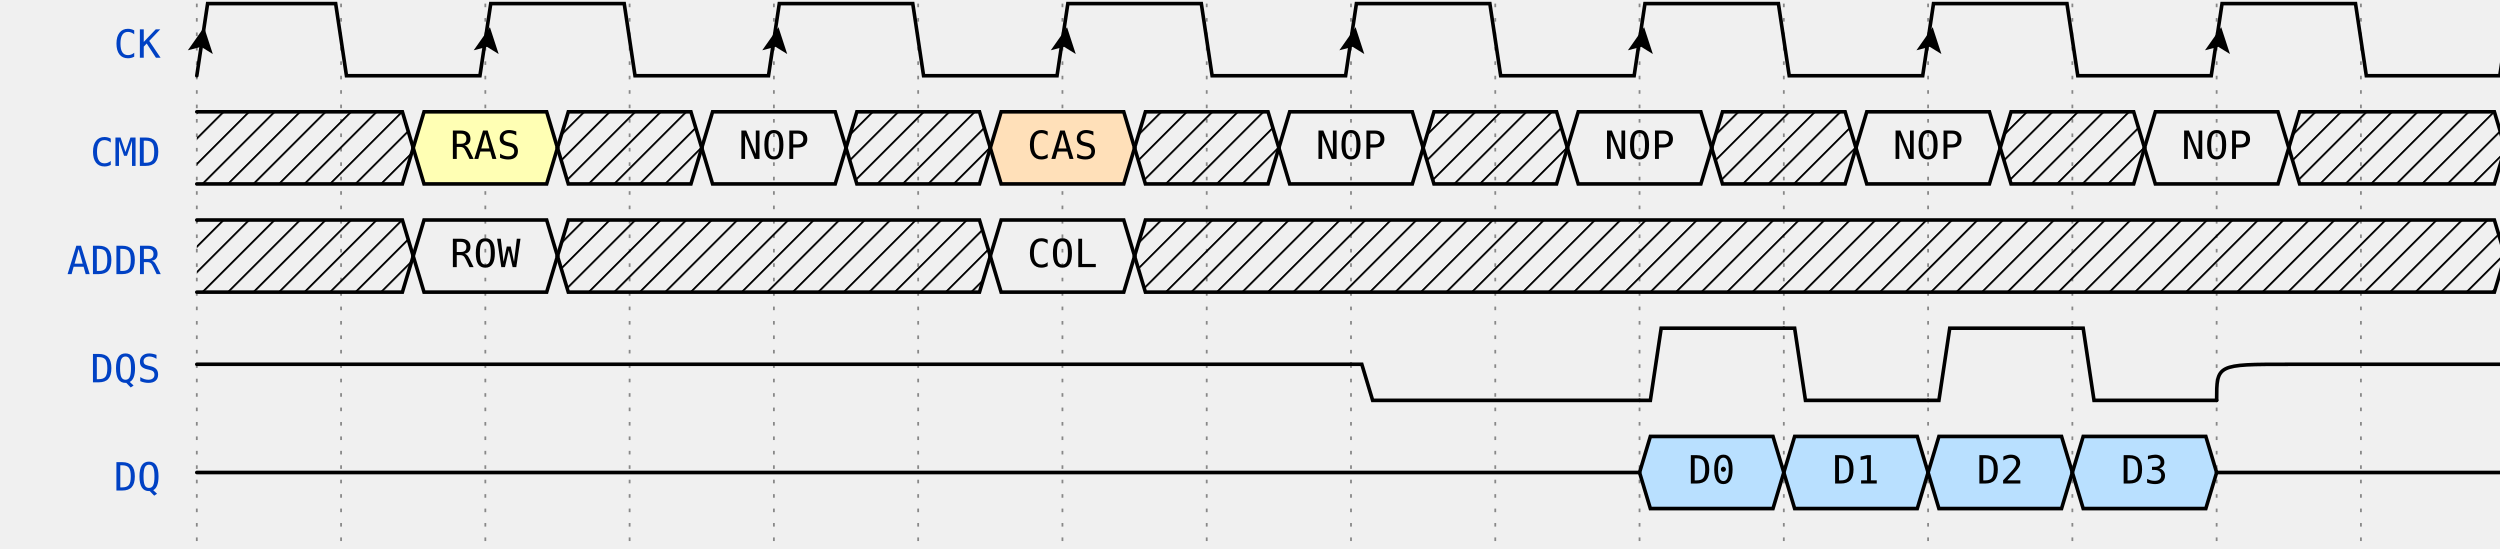
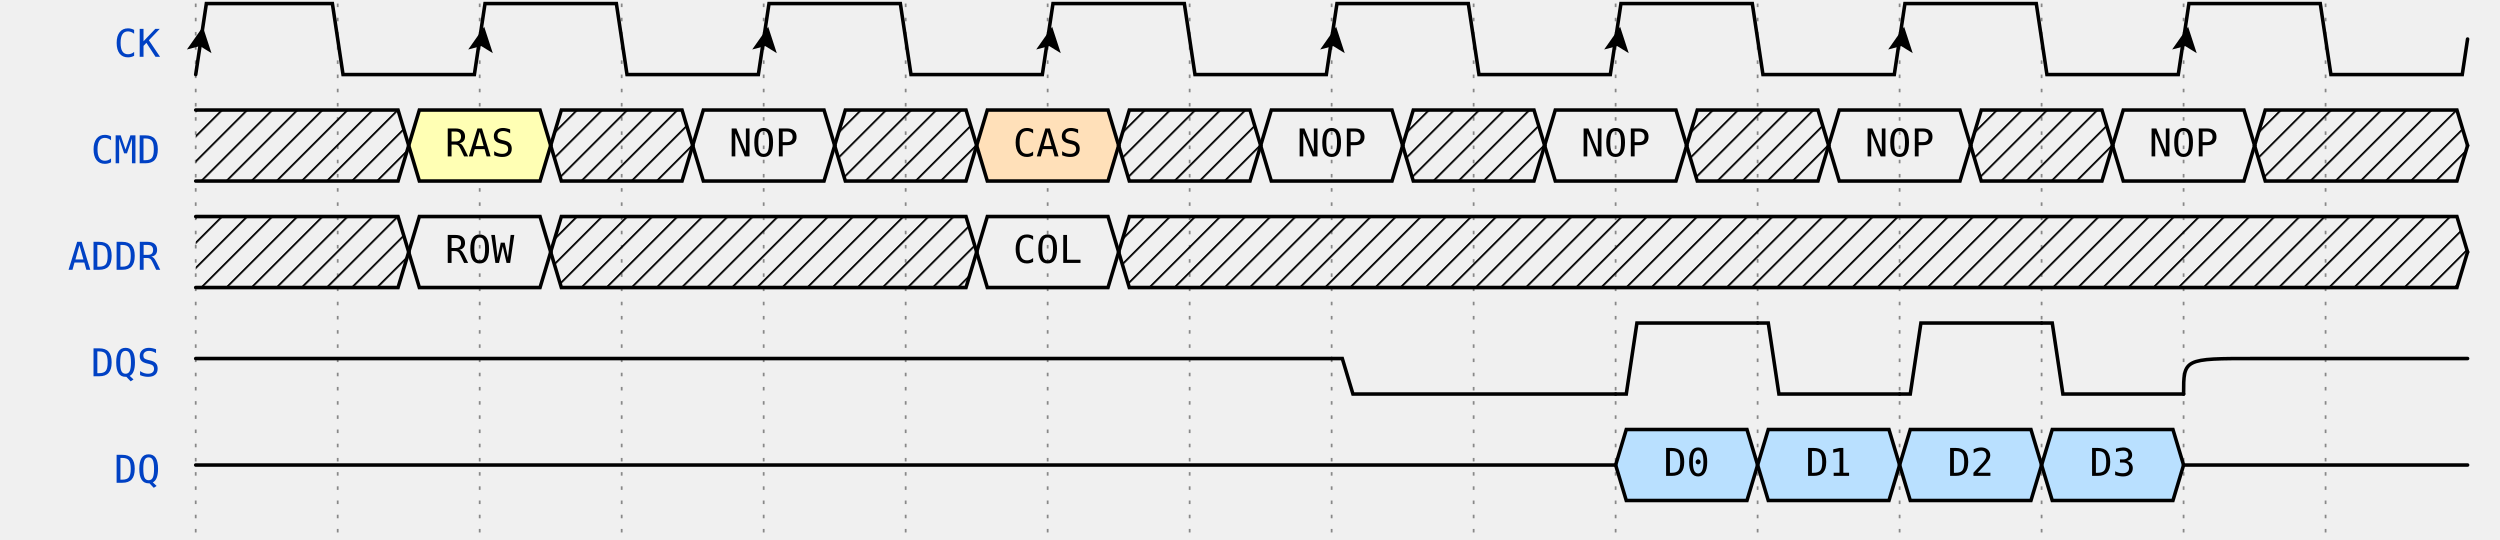
- <svg xmlns="http://www.w3.org/2000/svg" width="684" height="150.0" viewBox="-1 -1 686 152.0" overflow="hidden">
+ <svg xmlns="http://www.w3.org/2000/svg" width="695" height="150.0" viewBox="-1 -1 696 152.0" overflow="hidden">
  <style>
text{font-size:0.9em;
    font-style:normal;
    font-variant:normal;
    font-weight:500;
    font-stretch:normal;
    text-align:center;
    fill-opacity:1;
    font-family:fira mono, droid sans mono, monospace;}
.muted{fill:#aaa}
.warning{fill:#f6b900}
.error{fill:#f60000}
.info{fill:#0041c4}
.success{fill:#00ab00}
+ .attr{font-size:9px;}
.h1{font-size:18.31px;font-weight:bold}
.border{stroke-width: 1.25px; stroke: #000}
.h2{font-size:14.65px;font-weight:bold}
.h3{font-size:11.72px;font-weight:bold}
.h4{font-size:9.38px;font-weight:bold}
.h5{font-size:7.50px;font-weight:bold}
.h6{font-size:6px;font-weight:bold}
.s0, .s1, .path{fill:none;
    stroke:#000;
    stroke-width:1;
    stroke-linecap:round;
    stroke-linejoin:miter;
    stroke-miterlimit:4;
    stroke-opacity:1;
    stroke-dasharray:none}
.stripe{fill:none;
    stroke:#000;
    stroke-width:0.5;
    stroke-linecap:round;
    stroke-linejoin:miter;
    stroke-miterlimit:4;
    stroke-opacity:1;
    stroke-dasharray:none}
.arrow{fill:#000000;fill-opacity:1;stroke:none}
.hide{fill:#ffffff;fill-opacity:1;stroke:2}
.s3 &gt; polygon {fill:#ffffb4;fill-opacity:1,stroke:none}
.s4 &gt; polygon {fill:#ffe0b9;fill-opacity:1,stroke:none}
.s5 &gt; polygon {fill:#b9e0ff;fill-opacity:1,stroke:none}
.ticks {stroke: rgb(136, 136, 136); stroke-width: 0.5; stroke-dasharray: 1,3;}
.edges {fill:none;stroke:#00F;stroke-width:1}
.edges.arrowhead {marker-start:url(#arrow); overflow:visible;}
.edges.arrowtail {marker-end:url(#arrow); overflow:visible;}
.edges + text {font-size:0.625em; filter: url(#solid); transform: translate(0, 2.5px);}
</style>
  <defs>
    <pattern id="diagonalHatch" width="5" height="5" patternTransform="rotate(45 0 0)" patternUnits="userSpaceOnUse">
      <line x1="0" y1="0" x2="0" y2="5" style="stroke:black; stroke-width:1" />
    </pattern>
    <marker id="arrow" viewBox="0 0 10 10" refX="10" refY="5" markerWidth="7" markerHeight="7" markerUnits="userSpaceOnUse" orient="auto-start-reverse" style="fill:#00F;">
      <path d="M 0 0 L 10 5 L 0 10 z" />
    </marker>
    <filter x="0" y="0" width="1" height="1" id="solid">
      <feFlood flood-color="white" />
      <feComposite in="SourceGraphic" />
    </filter>
  </defs>
  <g id="a">
    <g id="ticks_12" transform="translate(50, 0)">
      <path d="M0,0 L0,150.0" class="ticks" />
      <path d="M40,0 L40,150.0" class="ticks" />
      <path d="M80,0 L80,150.0" class="ticks" />
      <path d="M120,0 L120,150.0" class="ticks" />
      <path d="M160,0 L160,150.0" class="ticks" />
      <path d="M200,0 L200,150.0" class="ticks" />
      <path d="M240,0 L240,150.0" class="ticks" />
      <path d="M280,0 L280,150.0" class="ticks" />
      <path d="M320,0 L320,150.0" class="ticks" />
      <path d="M360,0 L360,150.0" class="ticks" />
      <path d="M400,0 L400,150.0" class="ticks" />
      <path d="M440,0 L440,150.0" class="ticks" />
      <path d="M480,0 L480,150.0" class="ticks" />
      <path d="M520,0 L520,150.0" class="ticks" />
      <path d="M560,0 L560,150.0" class="ticks" />
      <path d="M600,0 L600,150.0" class="ticks" />
    </g>
    <g id="CK" transform="translate(50, 0)">
      <text x="-10" y="15" class="info" text-anchor="end" xml:space="preserve">CK</text>
      <g data-symbol="BRICKS.Pclk" transform="translate(0, 0)" class="s2">
        <path d="M0,20 L3.0,0 L38.5,0 L41.5,20 L78.5,20 L80,10.0" class="path" />
        <path d="M 0 0 L 3.5 7 L 7 0 L 3.5 1.5z" transform="translate(-2.0, 6.5) rotate(-171.4692, 3.5, 3.5)" class="arrow" />
      </g>
      <g data-symbol="BRICKS.Pclk" transform="translate(80, 0)" class="s2">
        <path d="M0,10.0 L1.5,0 L38.5,0 L41.5,20 L78.5,20 L80,10.0" class="path" />
        <path d="M 0 0 L 3.5 7 L 7 0 L 3.5 1.5z" transform="translate(-2.75, 6.5) rotate(-171.4692, 3.5, 3.5)" class="arrow" />
      </g>
      <g data-symbol="BRICKS.Pclk" transform="translate(160, 0)" class="s2">
        <path d="M0,10.0 L1.5,0 L38.5,0 L41.5,20 L78.5,20 L80,10.0" class="path" />
        <path d="M 0 0 L 3.5 7 L 7 0 L 3.5 1.5z" transform="translate(-2.75, 6.5) rotate(-171.4692, 3.5, 3.5)" class="arrow" />
      </g>
      <g data-symbol="BRICKS.Pclk" transform="translate(240, 0)" class="s2">
        <path d="M0,10.0 L1.5,0 L38.5,0 L41.5,20 L78.5,20 L80,10.0" class="path" />
        <path d="M 0 0 L 3.5 7 L 7 0 L 3.5 1.5z" transform="translate(-2.75, 6.5) rotate(-171.4692, 3.5, 3.5)" class="arrow" />
      </g>
      <g data-symbol="BRICKS.Pclk" transform="translate(320, 0)" class="s2">
        <path d="M0,10.0 L1.5,0 L38.5,0 L41.5,20 L78.5,20 L80,10.0" class="path" />
        <path d="M 0 0 L 3.5 7 L 7 0 L 3.5 1.5z" transform="translate(-2.75, 6.5) rotate(-171.4692, 3.5, 3.5)" class="arrow" />
      </g>
      <g data-symbol="BRICKS.Pclk" transform="translate(400, 0)" class="s2">
        <path d="M0,10.0 L1.5,0 L38.5,0 L41.5,20 L78.5,20 L80,10.0" class="path" />
        <path d="M 0 0 L 3.5 7 L 7 0 L 3.5 1.5z" transform="translate(-2.75, 6.5) rotate(-171.4692, 3.5, 3.5)" class="arrow" />
      </g>
      <g data-symbol="BRICKS.Pclk" transform="translate(480, 0)" class="s2">
        <path d="M0,10.0 L1.5,0 L38.5,0 L41.5,20 L78.5,20 L80,10.0" class="path" />
        <path d="M 0 0 L 3.5 7 L 7 0 L 3.5 1.5z" transform="translate(-2.75, 6.5) rotate(-171.4692, 3.5, 3.5)" class="arrow" />
      </g>
      <g data-symbol="BRICKS.Pclk" transform="translate(560, 0)" class="s2">
        <path d="M0,10.0 L1.5,0 L38.5,0 L41.5,20 L78.5,20 L80,10.0" class="path" />
        <path d="M 0 0 L 3.5 7 L 7 0 L 3.5 1.5z" transform="translate(-2.75, 6.5) rotate(-171.4692, 3.5, 3.5)" class="arrow" />
      </g>
    </g>
    <g id="CMD" transform="translate(50, 30.0)">
      <text x="-10" y="15" class="info" text-anchor="end" xml:space="preserve">CMD</text>
      <g data-symbol="BRICKS.x" transform="translate(0, 0)" class="s2">
        <polygon points="0,0 3,0 57.0,0 60.0,10.0 57.0,20 3,20 0,20 " fill="url(#diagonalHatch)" />
        <path d="M0,0 L3,0 L57.0,0 L60.0,10.0" class="path" />
        <path d="M0,20 L3,20 L57.0,20 L60.0,10.0" class="path" />
      </g>
      <g data-symbol="BRICKS.data" transform="translate(60.0, 0)" class="s3">
        <polygon points="0,10.0 3,0 37,0 40,10.0 37,20 3,20 0,10.0 " fill="none" />
        <path d="M0,10.0 L3,0 L37,0 L40,10.0" class="path" />
        <path d="M0,10.0 L3,20 L37,20 L40,10.0" class="path" />
        <text x="20.0" y="10.0" text-anchor="middle" dominant-baseline="middle" alignment-baseline="central">RAS</text>
      </g>
      <g data-symbol="BRICKS.x" transform="translate(100.0, 0)" class="s2">
        <polygon points="0,10.0 3,0 37,0 40,10.0 37,20 3,20 0,10.0 " fill="url(#diagonalHatch)" />
        <path d="M0,10.0 L3,0 L37,0 L40,10.0" class="path" />
        <path d="M0,10.0 L3,20 L37,20 L40,10.0" class="path" />
      </g>
      <g data-symbol="BRICKS.data" transform="translate(140.0, 0)" class="s2">
        <polygon points="0,10.0 3,0 37,0 40,10.0 37,20 3,20 0,10.0 " fill="none" />
        <path d="M0,10.0 L3,0 L37,0 L40,10.0" class="path" />
        <path d="M0,10.0 L3,20 L37,20 L40,10.0" class="path" />
        <text x="20.0" y="10.0" text-anchor="middle" dominant-baseline="middle" alignment-baseline="central">NOP</text>
      </g>
      <g data-symbol="BRICKS.x" transform="translate(180.0, 0)" class="s2">
        <polygon points="0,10.0 3,0 37,0 40,10.0 37,20 3,20 0,10.0 " fill="url(#diagonalHatch)" />
        <path d="M0,10.0 L3,0 L37,0 L40,10.0" class="path" />
        <path d="M0,10.0 L3,20 L37,20 L40,10.0" class="path" />
      </g>
      <g data-symbol="BRICKS.data" transform="translate(220.0, 0)" class="s4">
        <polygon points="0,10.0 3,0 37,0 40,10.0 37,20 3,20 0,10.0 " fill="none" />
        <path d="M0,10.0 L3,0 L37,0 L40,10.0" class="path" />
        <path d="M0,10.0 L3,20 L37,20 L40,10.0" class="path" />
        <text x="20.0" y="10.0" text-anchor="middle" dominant-baseline="middle" alignment-baseline="central">CAS</text>
      </g>
      <g data-symbol="BRICKS.x" transform="translate(260.0, 0)" class="s2">
        <polygon points="0,10.0 3,0 37,0 40,10.0 37,20 3,20 0,10.0 " fill="url(#diagonalHatch)" />
        <path d="M0,10.0 L3,0 L37,0 L40,10.0" class="path" />
        <path d="M0,10.0 L3,20 L37,20 L40,10.0" class="path" />
      </g>
      <g data-symbol="BRICKS.data" transform="translate(300.0, 0)" class="s2">
        <polygon points="0,10.0 3,0 37,0 40,10.0 37,20 3,20 0,10.0 " fill="none" />
        <path d="M0,10.0 L3,0 L37,0 L40,10.0" class="path" />
        <path d="M0,10.0 L3,20 L37,20 L40,10.0" class="path" />
        <text x="20.0" y="10.0" text-anchor="middle" dominant-baseline="middle" alignment-baseline="central">NOP</text>
      </g>
      <g data-symbol="BRICKS.x" transform="translate(340.0, 0)" class="s2">
        <polygon points="0,10.0 3,0 37,0 40,10.0 37,20 3,20 0,10.0 " fill="url(#diagonalHatch)" />
        <path d="M0,10.0 L3,0 L37,0 L40,10.0" class="path" />
        <path d="M0,10.0 L3,20 L37,20 L40,10.0" class="path" />
      </g>
      <g data-symbol="BRICKS.data" transform="translate(380.0, 0)" class="s2">
        <polygon points="0,10.0 3,0 37,0 40,10.0 37,20 3,20 0,10.0 " fill="none" />
        <path d="M0,10.0 L3,0 L37,0 L40,10.0" class="path" />
        <path d="M0,10.0 L3,20 L37,20 L40,10.0" class="path" />
        <text x="20.0" y="10.0" text-anchor="middle" dominant-baseline="middle" alignment-baseline="central">NOP</text>
      </g>
      <g data-symbol="BRICKS.x" transform="translate(420.0, 0)" class="s2">
        <polygon points="0,10.0 3,0 37,0 40,10.0 37,20 3,20 0,10.0 " fill="url(#diagonalHatch)" />
        <path d="M0,10.0 L3,0 L37,0 L40,10.0" class="path" />
        <path d="M0,10.0 L3,20 L37,20 L40,10.0" class="path" />
      </g>
      <g data-symbol="BRICKS.data" transform="translate(460.0, 0)" class="s2">
        <polygon points="0,10.0 3,0 37,0 40,10.0 37,20 3,20 0,10.0 " fill="none" />
        <path d="M0,10.0 L3,0 L37,0 L40,10.0" class="path" />
        <path d="M0,10.0 L3,20 L37,20 L40,10.0" class="path" />
        <text x="20.0" y="10.0" text-anchor="middle" dominant-baseline="middle" alignment-baseline="central">NOP</text>
      </g>
      <g data-symbol="BRICKS.x" transform="translate(500.0, 0)" class="s2">
        <polygon points="0,10.0 3,0 37,0 40,10.0 37,20 3,20 0,10.0 " fill="url(#diagonalHatch)" />
        <path d="M0,10.0 L3,0 L37,0 L40,10.0" class="path" />
        <path d="M0,10.0 L3,20 L37,20 L40,10.0" class="path" />
      </g>
      <g data-symbol="BRICKS.data" transform="translate(540.0, 0)" class="s2">
        <polygon points="0,10.0 3,0 37,0 40,10.0 37,20 3,20 0,10.0 " fill="none" />
        <path d="M0,10.0 L3,0 L37,0 L40,10.0" class="path" />
        <path d="M0,10.0 L3,20 L37,20 L40,10.0" class="path" />
        <text x="20.0" y="10.0" text-anchor="middle" dominant-baseline="middle" alignment-baseline="central">NOP</text>
      </g>
      <g data-symbol="BRICKS.x" transform="translate(580.0, 0)" class="s2">
        <polygon points="0,10.0 3,0 57.0,0 60.0,10.0 57.0,20 3,20 0,10.0 " fill="url(#diagonalHatch)" />
        <path d="M0,10.0 L3,0 L57.0,0 L60.0,10.0" class="path" />
        <path d="M0,10.0 L3,20 L57.0,20 L60.0,10.0" class="path" />
      </g>
    </g>
    <g id="ADDR" transform="translate(50, 60.0)">
      <text x="-10" y="15" class="info" text-anchor="end" xml:space="preserve">ADDR</text>
      <g data-symbol="BRICKS.x" transform="translate(0, 0)" class="s2">
        <polygon points="0,0 3,0 57.0,0 60.0,10.0 57.0,20 3,20 0,20 " fill="url(#diagonalHatch)" />
        <path d="M0,0 L3,0 L57.0,0 L60.0,10.0" class="path" />
        <path d="M0,20 L3,20 L57.0,20 L60.0,10.0" class="path" />
      </g>
      <g data-symbol="BRICKS.data" transform="translate(60.0, 0)" class="s2">
        <polygon points="0,10.0 3,0 37,0 40,10.0 37,20 3,20 0,10.0 " fill="none" />
        <path d="M0,10.0 L3,0 L37,0 L40,10.0" class="path" />
        <path d="M0,10.0 L3,20 L37,20 L40,10.0" class="path" />
        <text x="20.0" y="10.0" text-anchor="middle" dominant-baseline="middle" alignment-baseline="central">ROW</text>
      </g>
      <g data-symbol="BRICKS.x" transform="translate(100.0, 0)" class="s2">
        <polygon points="0,10.0 3,0 117,0 120,10.0 117,20 3,20 0,10.0 " fill="url(#diagonalHatch)" />
        <path d="M0,10.0 L3,0 L117,0 L120,10.0" class="path" />
        <path d="M0,10.0 L3,20 L117,20 L120,10.0" class="path" />
      </g>
      <g data-symbol="BRICKS.data" transform="translate(220.0, 0)" class="s2">
        <polygon points="0,10.0 3,0 37,0 40,10.0 37,20 3,20 0,10.0 " fill="none" />
        <path d="M0,10.0 L3,0 L37,0 L40,10.0" class="path" />
        <path d="M0,10.0 L3,20 L37,20 L40,10.0" class="path" />
        <text x="20.0" y="10.0" text-anchor="middle" dominant-baseline="middle" alignment-baseline="central">COL</text>
      </g>
      <g data-symbol="BRICKS.x" transform="translate(260.0, 0)" class="s2">
        <polygon points="0,10.0 3,0 377.0,0 380.0,10.0 377.0,20 3,20 0,10.0 " fill="url(#diagonalHatch)" />
        <path d="M0,10.0 L3,0 L377.0,0 L380.0,10.0" class="path" />
        <path d="M0,10.0 L3,20 L377.0,20 L380.0,10.0" class="path" />
      </g>
    </g>
    <g id="DQS" transform="translate(50, 90.0)">
      <text x="-10" y="15" class="info" text-anchor="end" xml:space="preserve">DQS</text>
      <g data-symbol="BRICKS.highz" transform="translate(0, 0)" class="s2">
        <path d="M0,10.0 C1.5,10.0 1.5,10.0 20,10.0 L320,10.0" class="path" />
      </g>
      <g data-symbol="BRICKS.zero" transform="translate(320, 0)" class="s2">
        <path d="M0,10.0 L3,10.0 L6,20 L80,20" class="path" />
      </g>
      <g data-symbol="BRICKS.one" transform="translate(400, 0)" class="s2">
        <path d="M0,20 L3,20 L6,0 L40,0" class="path" />
      </g>
      <g data-symbol="BRICKS.zero" transform="translate(440, 0)" class="s2">
        <path d="M0,0 L3,0 L6,20 L40,20" class="path" />
      </g>
      <g data-symbol="BRICKS.one" transform="translate(480, 0)" class="s2">
        <path d="M0,20 L3,20 L6,0 L40,0" class="path" />
      </g>
      <g data-symbol="BRICKS.zero" transform="translate(520, 0)" class="s2">
        <path d="M0,0 L3,0 L6,20 L40,20" class="path" />
      </g>
      <g data-symbol="BRICKS.highz" transform="translate(560, 0)" class="s2">
        <path d="M0,20 C0.0,10.0 0.0,10.0 20,10.0 L80,10.0" class="path" />
      </g>
    </g>
    <g id="DQ" transform="translate(50, 120.0)">
      <text x="-10" y="15" class="info" text-anchor="end" xml:space="preserve">DQ</text>
      <g data-symbol="BRICKS.highz" transform="translate(0, 0)" class="s2">
        <path d="M0,10.0 C1.5,10.0 1.5,10.0 20,10.0 L400,10.0" class="path" />
      </g>
      <g data-symbol="BRICKS.data" transform="translate(400, 0)" class="s5">
        <polygon points="0,10.0 3,0 37,0 40,10.0 37,20 3,20 0,10.0 " fill="none" />
        <path d="M0,10.0 L3,0 L37,0 L40,10.0" class="path" />
        <path d="M0,10.0 L3,20 L37,20 L40,10.0" class="path" />
        <text x="20.0" y="10.0" text-anchor="middle" dominant-baseline="middle" alignment-baseline="central">D0</text>
      </g>
      <g data-symbol="BRICKS.data" transform="translate(440, 0)" class="s5">
        <polygon points="0,10.0 3,0 37,0 40,10.0 37,20 3,20 0,10.0 " fill="none" />
        <path d="M0,10.0 L3,0 L37,0 L40,10.0" class="path" />
        <path d="M0,10.0 L3,20 L37,20 L40,10.0" class="path" />
        <text x="20.0" y="10.0" text-anchor="middle" dominant-baseline="middle" alignment-baseline="central">D1</text>
      </g>
      <g data-symbol="BRICKS.data" transform="translate(480, 0)" class="s5">
        <polygon points="0,10.0 3,0 37,0 40,10.0 37,20 3,20 0,10.0 " fill="none" />
        <path d="M0,10.0 L3,0 L37,0 L40,10.0" class="path" />
        <path d="M0,10.0 L3,20 L37,20 L40,10.0" class="path" />
        <text x="20.0" y="10.0" text-anchor="middle" dominant-baseline="middle" alignment-baseline="central">D2</text>
      </g>
      <g data-symbol="BRICKS.data" transform="translate(520, 0)" class="s5">
        <polygon points="0,10.0 3,0 37,0 40,10.0 37,20 3,20 0,10.0 " fill="none" />
        <path d="M0,10.0 L3,0 L37,0 L40,10.0" class="path" />
        <path d="M0,10.0 L3,20 L37,20 L40,10.0" class="path" />
        <text x="20.0" y="10.0" text-anchor="middle" dominant-baseline="middle" alignment-baseline="central">D3</text>
      </g>
      <g data-symbol="BRICKS.highz" transform="translate(560, 0)" class="s2">
        <path d="M0,10.0 C1.5,10.0 1.5,10.0 20,10.0 L80,10.0" class="path" />
      </g>
    </g>
  </g>
  <g id="edges" transform="translate(50, 0)">
</g>
</svg>
